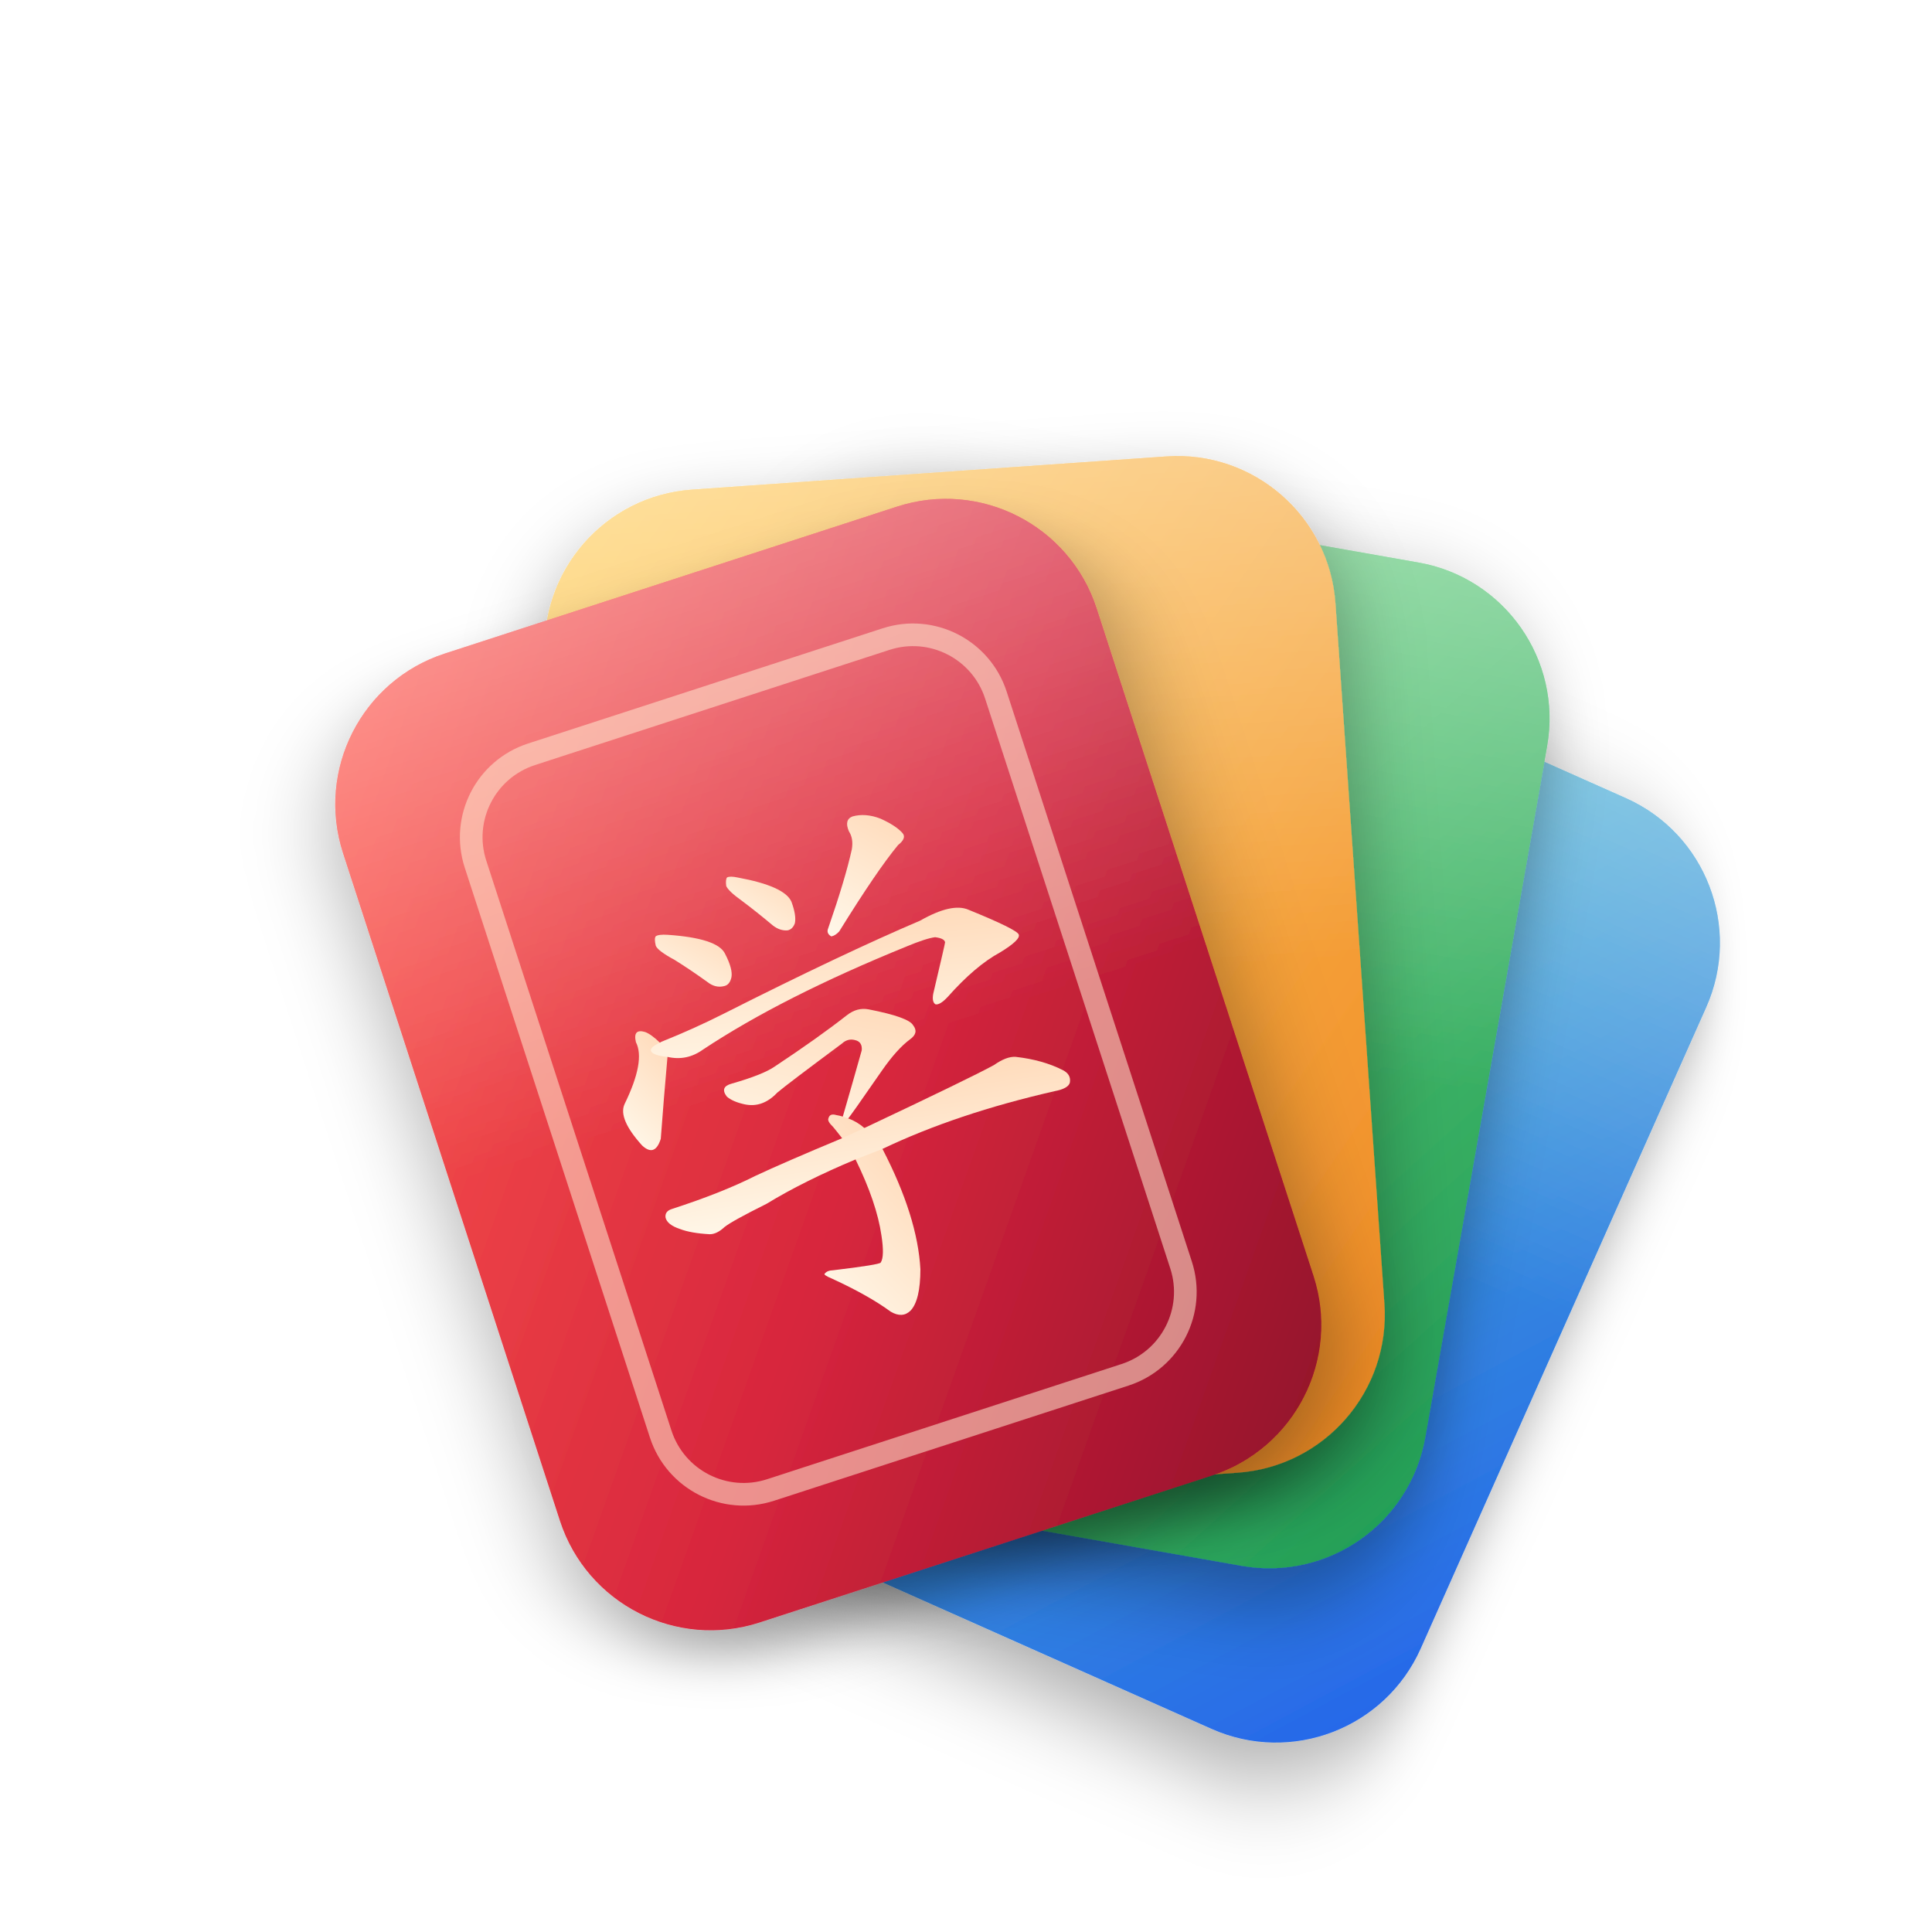
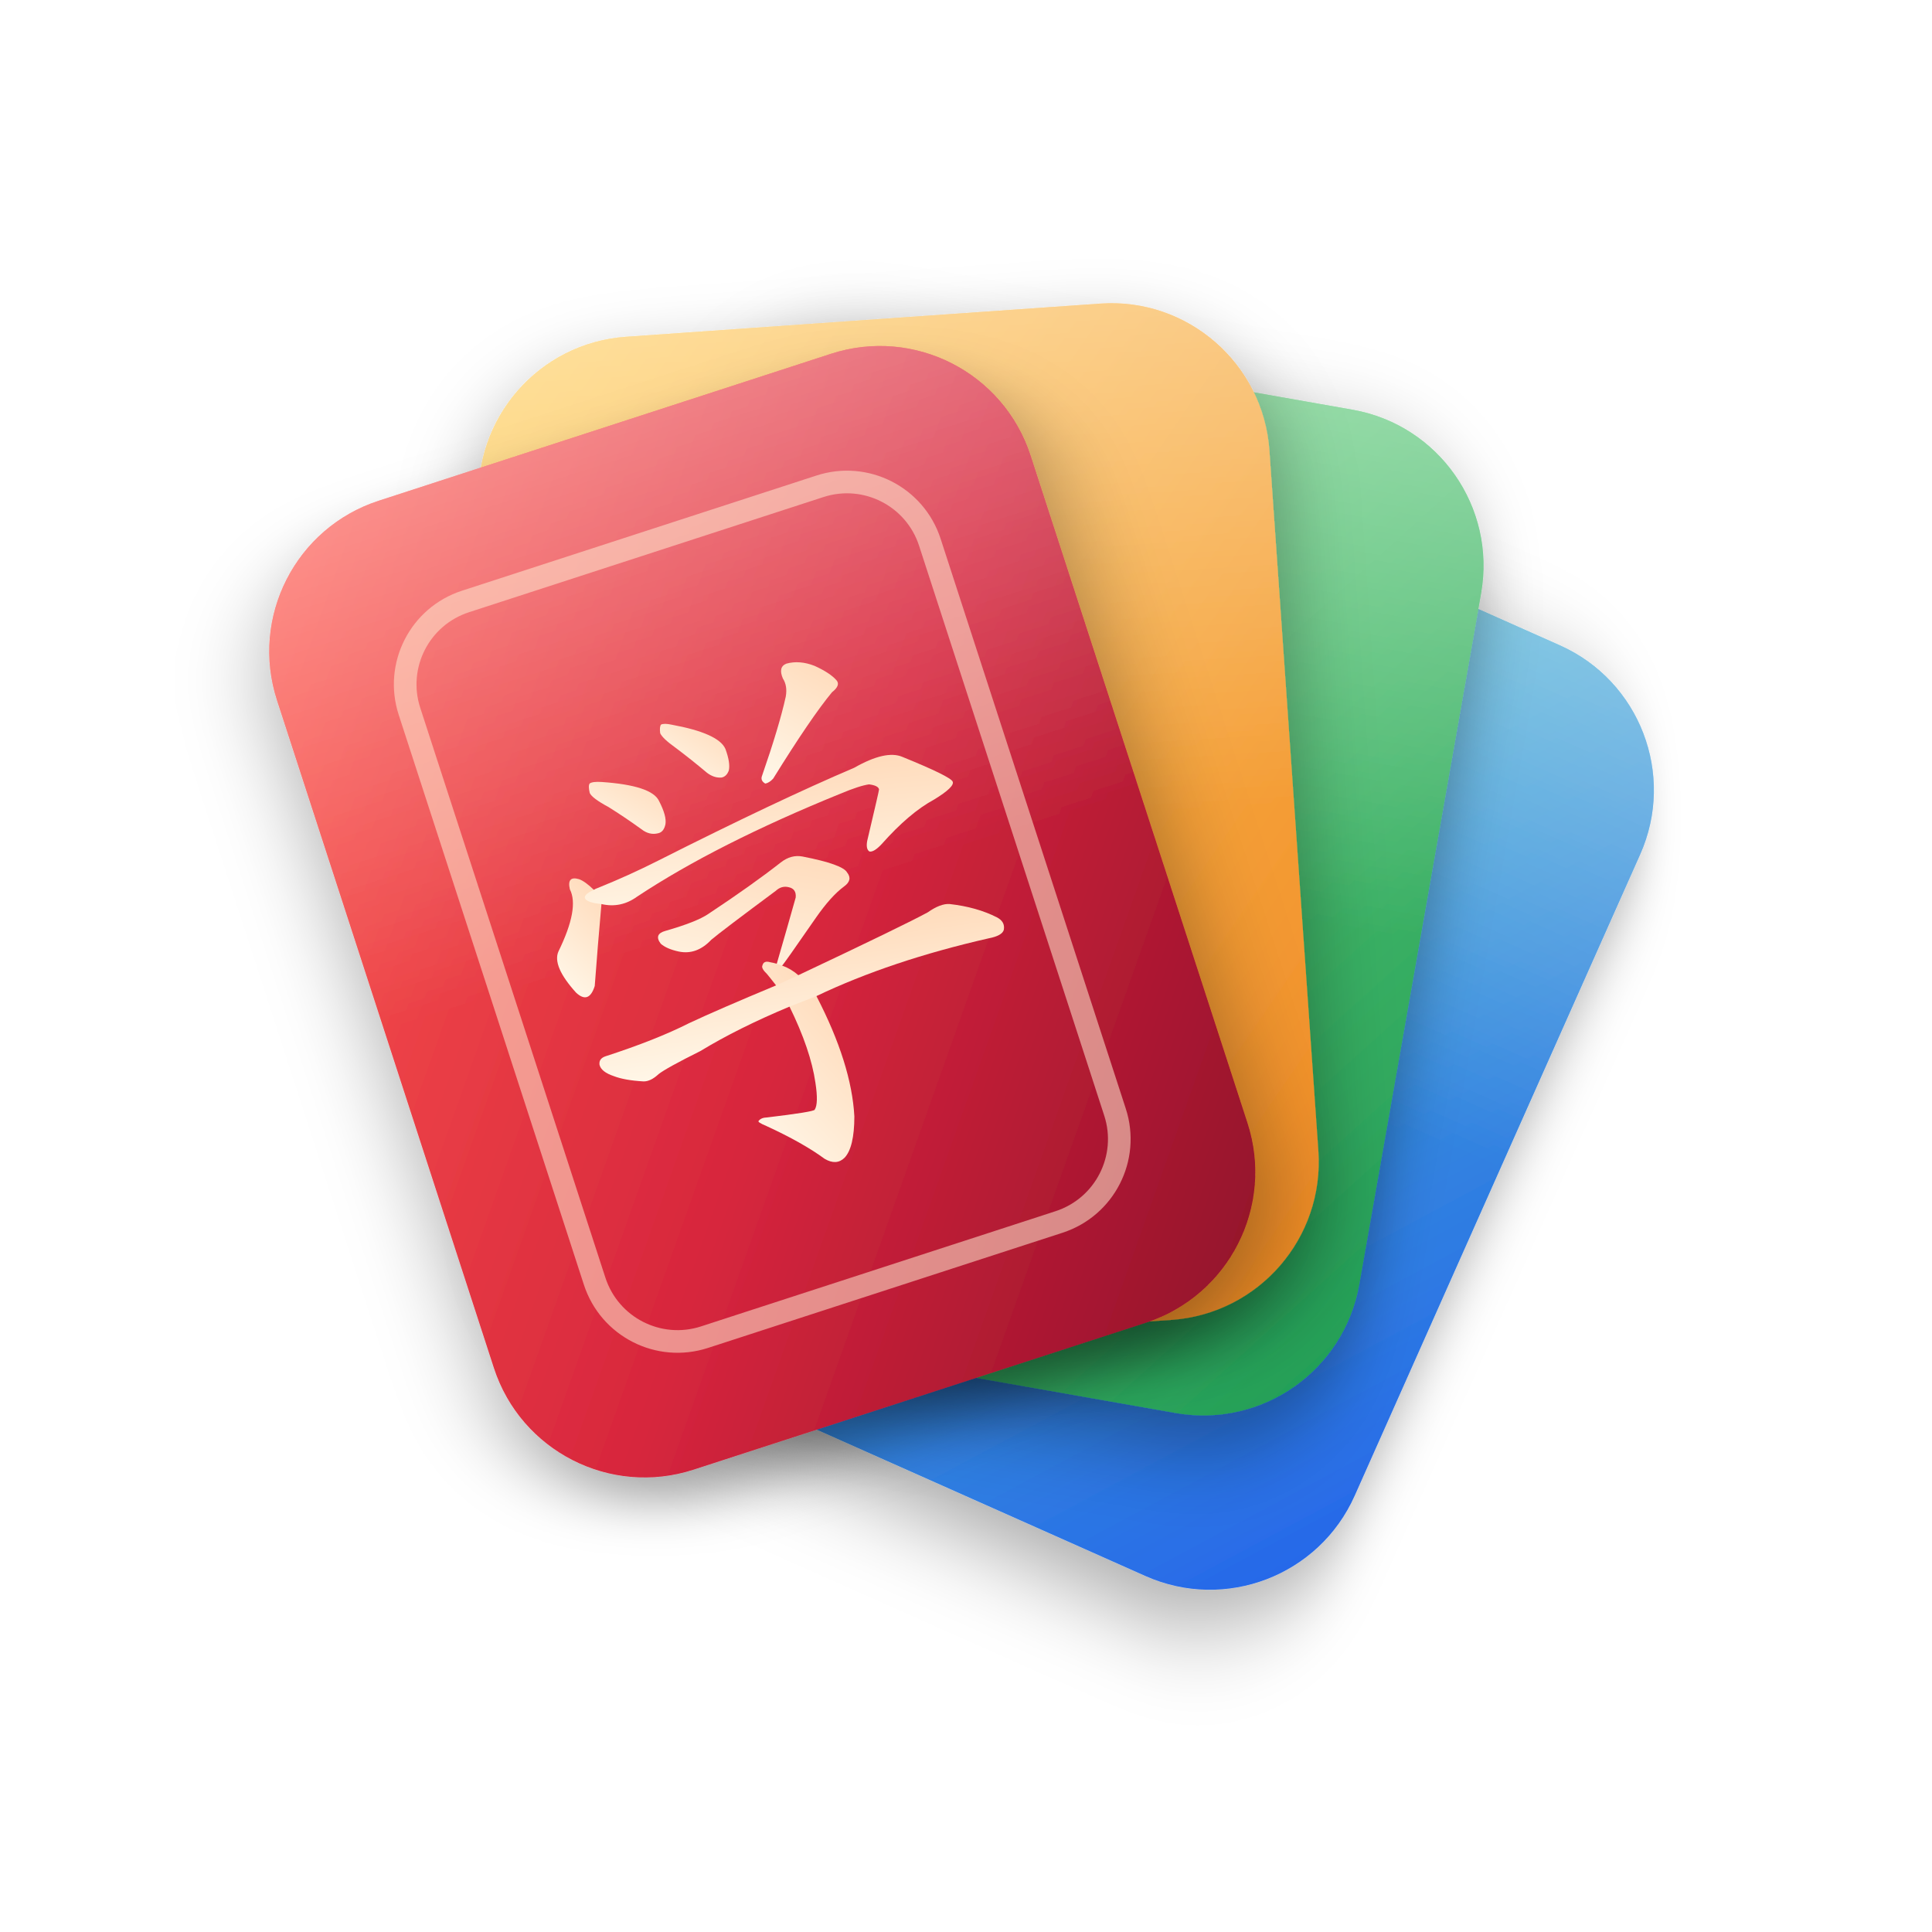
<svg xmlns="http://www.w3.org/2000/svg" viewBox="0 0 1024 1024">
  <defs>
    <linearGradient id="red" x1="0" y1="0" x2="1" y2="1">
      <stop offset="0" stop-color="#ff5a4e" />
      <stop offset=".55" stop-color="#d7263d" />
      <stop offset="1" stop-color="#8e0f2a" />
    </linearGradient>
    <linearGradient id="amb" x1="0" y1="0" x2="1" y2="1">
      <stop offset="0" stop-color="#ffd166" />
      <stop offset="1" stop-color="#f08a24" />
    </linearGradient>
    <linearGradient id="teal" x1="0" y1="0" x2="1" y2="1">
      <stop offset="0" stop-color="#4fd1c5" />
      <stop offset="1" stop-color="#2563eb" />
    </linearGradient>
    <linearGradient id="grn" x1="0" y1="0" x2="1" y2="1">
      <stop offset="0" stop-color="#7ee08a" />
      <stop offset="1" stop-color="#1f9d55" />
    </linearGradient>
    <linearGradient id="ink" x1="0" y1="0" x2="1" y2="1">
      <stop offset="0" stop-color="#3a3f4b" />
      <stop offset="1" stop-color="#15171c" />
    </linearGradient>
    <linearGradient id="paper" x1="0" y1="0" x2="1" y2="1">
      <stop offset="0" stop-color="#fff8ea" />
      <stop offset="1" stop-color="#ffd9b8" />
    </linearGradient>
    <linearGradient id="shine" x1="0" y1="0" x2="0" y2="1">
      <stop offset="0" stop-color="#fff" stop-opacity=".35" />
      <stop offset=".5" stop-color="#fff" stop-opacity="0" />
    </linearGradient>
    <filter id="sh" x="-30%" y="-30%" width="160%" height="160%">
      <feDropShadow dx="0" dy="16" stdDeviation="20" flood-color="#000" flood-opacity=".35" />
    </filter>
  </defs>
-   <g transform="translate(512 530) rotate(24) translate(150 30)" filter="url(#sh)">
-     <rect x="-210" y="-270" width="420" height="540" rx="84" fill="url(#teal)" />
-     <rect x="-210" y="-270" width="420" height="540" rx="84" fill="url(#shine)" />
-   </g>
-   <g transform="translate(512 530) rotate(10) translate(70 0)" filter="url(#sh)">
-     <rect x="-210" y="-270" width="420" height="540" rx="84" fill="url(#grn)" />
-     <rect x="-210" y="-270" width="420" height="540" rx="84" fill="url(#shine)" />
-   </g>
-   <g transform="translate(512 530) rotate(-4) translate(0 -10)" filter="url(#sh)">
-     <rect x="-210" y="-270" width="420" height="540" rx="84" fill="url(#amb)" />
-     <rect x="-210" y="-270" width="420" height="540" rx="84" fill="url(#shine)" />
-   </g>
-   <g transform="translate(512 530) rotate(-18) translate(-80 10)" filter="url(#sh)">
-     <rect x="-210" y="-270" width="420" height="540" rx="84" fill="url(#red)" />
-     <rect x="-210" y="-270" width="420" height="540" rx="84" fill="url(#shine)" />
-     <rect x="-145" y="-205" width="290" height="410" rx="46.2" fill="none" stroke="#ffe9cf" stroke-opacity=".55" stroke-width="12" />
-     <g transform="translate(-153.6 -143.6) scale(0.3) translate(0,900) scale(1,-1)">
-       <path d="M 311 681 Q 332 656 354 626 Q 364 611 380 610 Q 390 609 397 621 Q 404 634 399 664 Q 395 694 313 727 Q 298 733 292 731 Q 288 728 287 715 Q 288 705 311 681 Z" fill="url(#paper)" />
-       <path d="M 456 744 Q 475 717 495 685 Q 504 672 517 669 Q 526 668 533 677 Q 540 689 539 715 Q 536 745 462 785 Q 450 792 444 791 Q 440 788 438 777 Q 439 767 456 744 Z" fill="url(#paper)" />
-       <path d="M 669 770 Q 642 724 586 650 Q 580 643 587 635 Q 594 634 603 639 Q 700 721 749 752 Q 768 759 763 770 Q 756 786 734 806 Q 712 824 688 825 Q 672 824 674 802 Q 678 787 669 770 Z" fill="url(#paper)" />
-       <path d="M 241 550 Q 231 569 222 576 Q 203 589 201 564 Q 207 527 148 466 Q 129 445 155 387 Q 170 360 190 388 Q 217 454 246 522 C 251 533 251 533 241 550 Z" fill="url(#paper)" />
-       <path d="M 246 522 Q 276 504 310 515 Q 472 560 708 577 Q 745 580 761 577 Q 776 570 775 563 Q 775 562 727 483 Q 720 470 725 464 Q 732 460 750 470 Q 813 507 862 516 Q 904 526 903 536 Q 902 546 832 605 Q 808 626 745 613 Q 598 600 365 564 Q 307 555 248 551 Q 244 551 241 550 C 211 547 218 534 246 522 Z" fill="url(#paper)" />
-       <path d="M 516 320 Q 519 321 599 382 Q 636 410 663 419 Q 682 425 676 441 Q 673 457 610 492 Q 592 502 570 494 Q 510 472 420 447 Q 396 440 339 442 Q 317 443 324 423 Q 331 411 350 400 Q 378 384 411 402 Q 433 411 546 449 Q 559 455 570 448 Q 582 441 576 427 Q 546 382 508 326 C 493 304 493 304 516 320 Z" fill="url(#paper)" />
-       <path d="M 538 295 Q 529 310 516 320 L 508 326 Q 502 330 498 332 Q 488 339 483 331 Q 479 327 486 314 Q 490 304 495 290 L 506 247 Q 518 163 508 105 Q 502 68 492 60 Q 489 57 408 73 Q 398 76 392 72 Q 388 71 402 59 Q 454 11 482 -28 Q 498 -46 516 -37 Q 538 -25 555 27 Q 579 117 557 250 L 538 295 Z" fill="url(#paper)" />
-       <path d="M 557 250 Q 701 269 878 253 Q 902 250 908 259 Q 915 272 903 284 Q 875 312 831 332 Q 816 338 790 330 Q 742 321 538 295 L 495 290 Q 384 281 328 274 Q 264 264 170 264 Q 157 264 155 253 Q 154 240 173 226 Q 189 213 220 201 Q 232 197 249 205 Q 265 211 332 221 Q 408 239 506 247 L 557 250 Z" fill="url(#paper)" />
+   <g transform="translate(512 512) translate(-547 -593)">
+     <g transform="translate(512 530) rotate(24) translate(150 30)" filter="url(#sh)">
+       <rect x="-210" y="-270" width="420" height="540" rx="84" fill="url(#teal)" />
+       <rect x="-210" y="-270" width="420" height="540" rx="84" fill="url(#shine)" />
+     </g>
+     <g transform="translate(512 530) rotate(10) translate(70 0)" filter="url(#sh)">
+       <rect x="-210" y="-270" width="420" height="540" rx="84" fill="url(#grn)" />
+       <rect x="-210" y="-270" width="420" height="540" rx="84" fill="url(#shine)" />
+     </g>
+     <g transform="translate(512 530) rotate(-4) translate(0 -10)" filter="url(#sh)">
+       <rect x="-210" y="-270" width="420" height="540" rx="84" fill="url(#amb)" />
+       <rect x="-210" y="-270" width="420" height="540" rx="84" fill="url(#shine)" />
+     </g>
+     <g transform="translate(512 530) rotate(-18) translate(-80 10)" filter="url(#sh)">
+       <rect x="-210" y="-270" width="420" height="540" rx="84" fill="url(#red)" />
+       <rect x="-210" y="-270" width="420" height="540" rx="84" fill="url(#shine)" />
+       <rect x="-145" y="-205" width="290" height="410" rx="46.2" fill="none" stroke="#ffe9cf" stroke-opacity=".55" stroke-width="12" />
+       <g transform="translate(-153.6 -143.6) scale(0.3) translate(0,900) scale(1,-1)">
+         <path d="M 311 681 Q 332 656 354 626 Q 364 611 380 610 Q 390 609 397 621 Q 404 634 399 664 Q 395 694 313 727 Q 298 733 292 731 Q 288 728 287 715 Q 288 705 311 681 Z" fill="url(#paper)" />
+         <path d="M 456 744 Q 475 717 495 685 Q 504 672 517 669 Q 526 668 533 677 Q 540 689 539 715 Q 536 745 462 785 Q 450 792 444 791 Q 440 788 438 777 Q 439 767 456 744 Z" fill="url(#paper)" />
+         <path d="M 669 770 Q 642 724 586 650 Q 580 643 587 635 Q 594 634 603 639 Q 700 721 749 752 Q 768 759 763 770 Q 756 786 734 806 Q 712 824 688 825 Q 672 824 674 802 Q 678 787 669 770 Z" fill="url(#paper)" />
+         <path d="M 241 550 Q 231 569 222 576 Q 203 589 201 564 Q 207 527 148 466 Q 129 445 155 387 Q 170 360 190 388 Q 217 454 246 522 C 251 533 251 533 241 550 Z" fill="url(#paper)" />
+         <path d="M 246 522 Q 276 504 310 515 Q 472 560 708 577 Q 745 580 761 577 Q 776 570 775 563 Q 775 562 727 483 Q 720 470 725 464 Q 732 460 750 470 Q 813 507 862 516 Q 904 526 903 536 Q 902 546 832 605 Q 808 626 745 613 Q 598 600 365 564 Q 307 555 248 551 Q 244 551 241 550 C 211 547 218 534 246 522 Z" fill="url(#paper)" />
+         <path d="M 516 320 Q 519 321 599 382 Q 636 410 663 419 Q 682 425 676 441 Q 673 457 610 492 Q 592 502 570 494 Q 510 472 420 447 Q 396 440 339 442 Q 317 443 324 423 Q 331 411 350 400 Q 378 384 411 402 Q 433 411 546 449 Q 559 455 570 448 Q 582 441 576 427 Q 546 382 508 326 C 493 304 493 304 516 320 Z" fill="url(#paper)" />
+         <path d="M 538 295 Q 529 310 516 320 L 508 326 Q 502 330 498 332 Q 488 339 483 331 Q 479 327 486 314 Q 490 304 495 290 L 506 247 Q 518 163 508 105 Q 502 68 492 60 Q 489 57 408 73 Q 398 76 392 72 Q 388 71 402 59 Q 454 11 482 -28 Q 498 -46 516 -37 Q 538 -25 555 27 Q 579 117 557 250 L 538 295 Z" fill="url(#paper)" />
+         <path d="M 557 250 Q 701 269 878 253 Q 902 250 908 259 Q 915 272 903 284 Q 875 312 831 332 Q 816 338 790 330 Q 742 321 538 295 L 495 290 Q 384 281 328 274 Q 264 264 170 264 Q 157 264 155 253 Q 154 240 173 226 Q 189 213 220 201 Q 232 197 249 205 Q 265 211 332 221 Q 408 239 506 247 L 557 250 Z" fill="url(#paper)" />
+       </g>
    </g>
  </g>
</svg>
